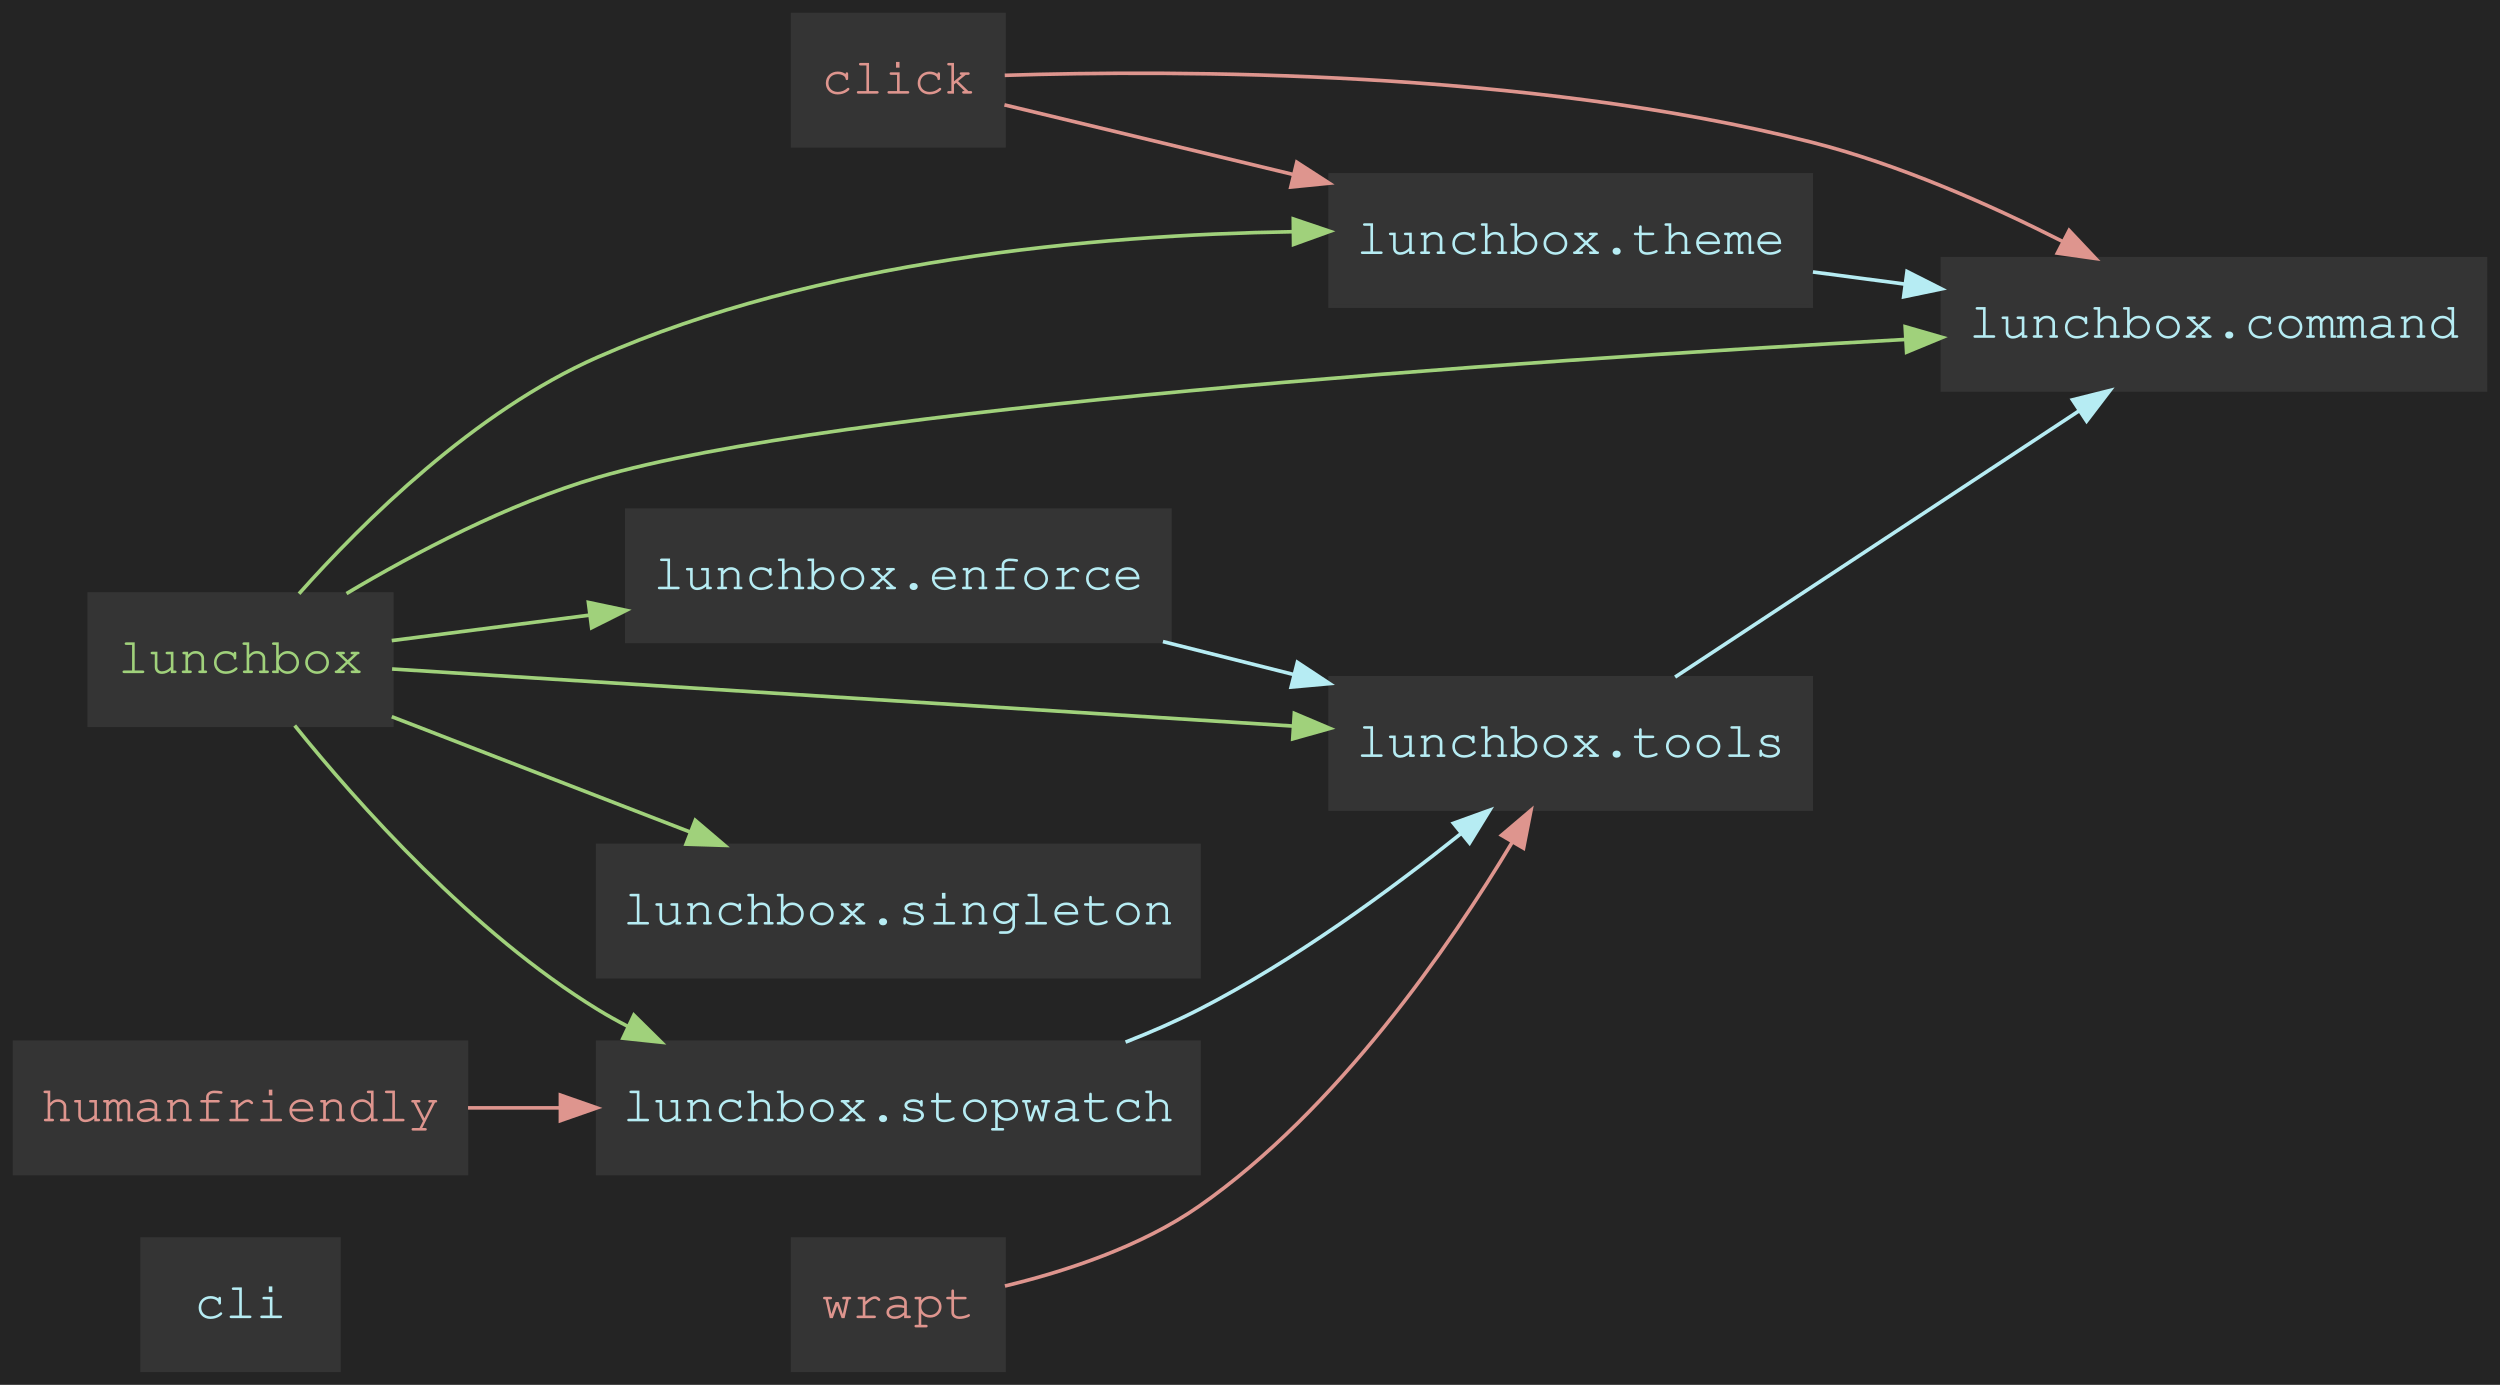
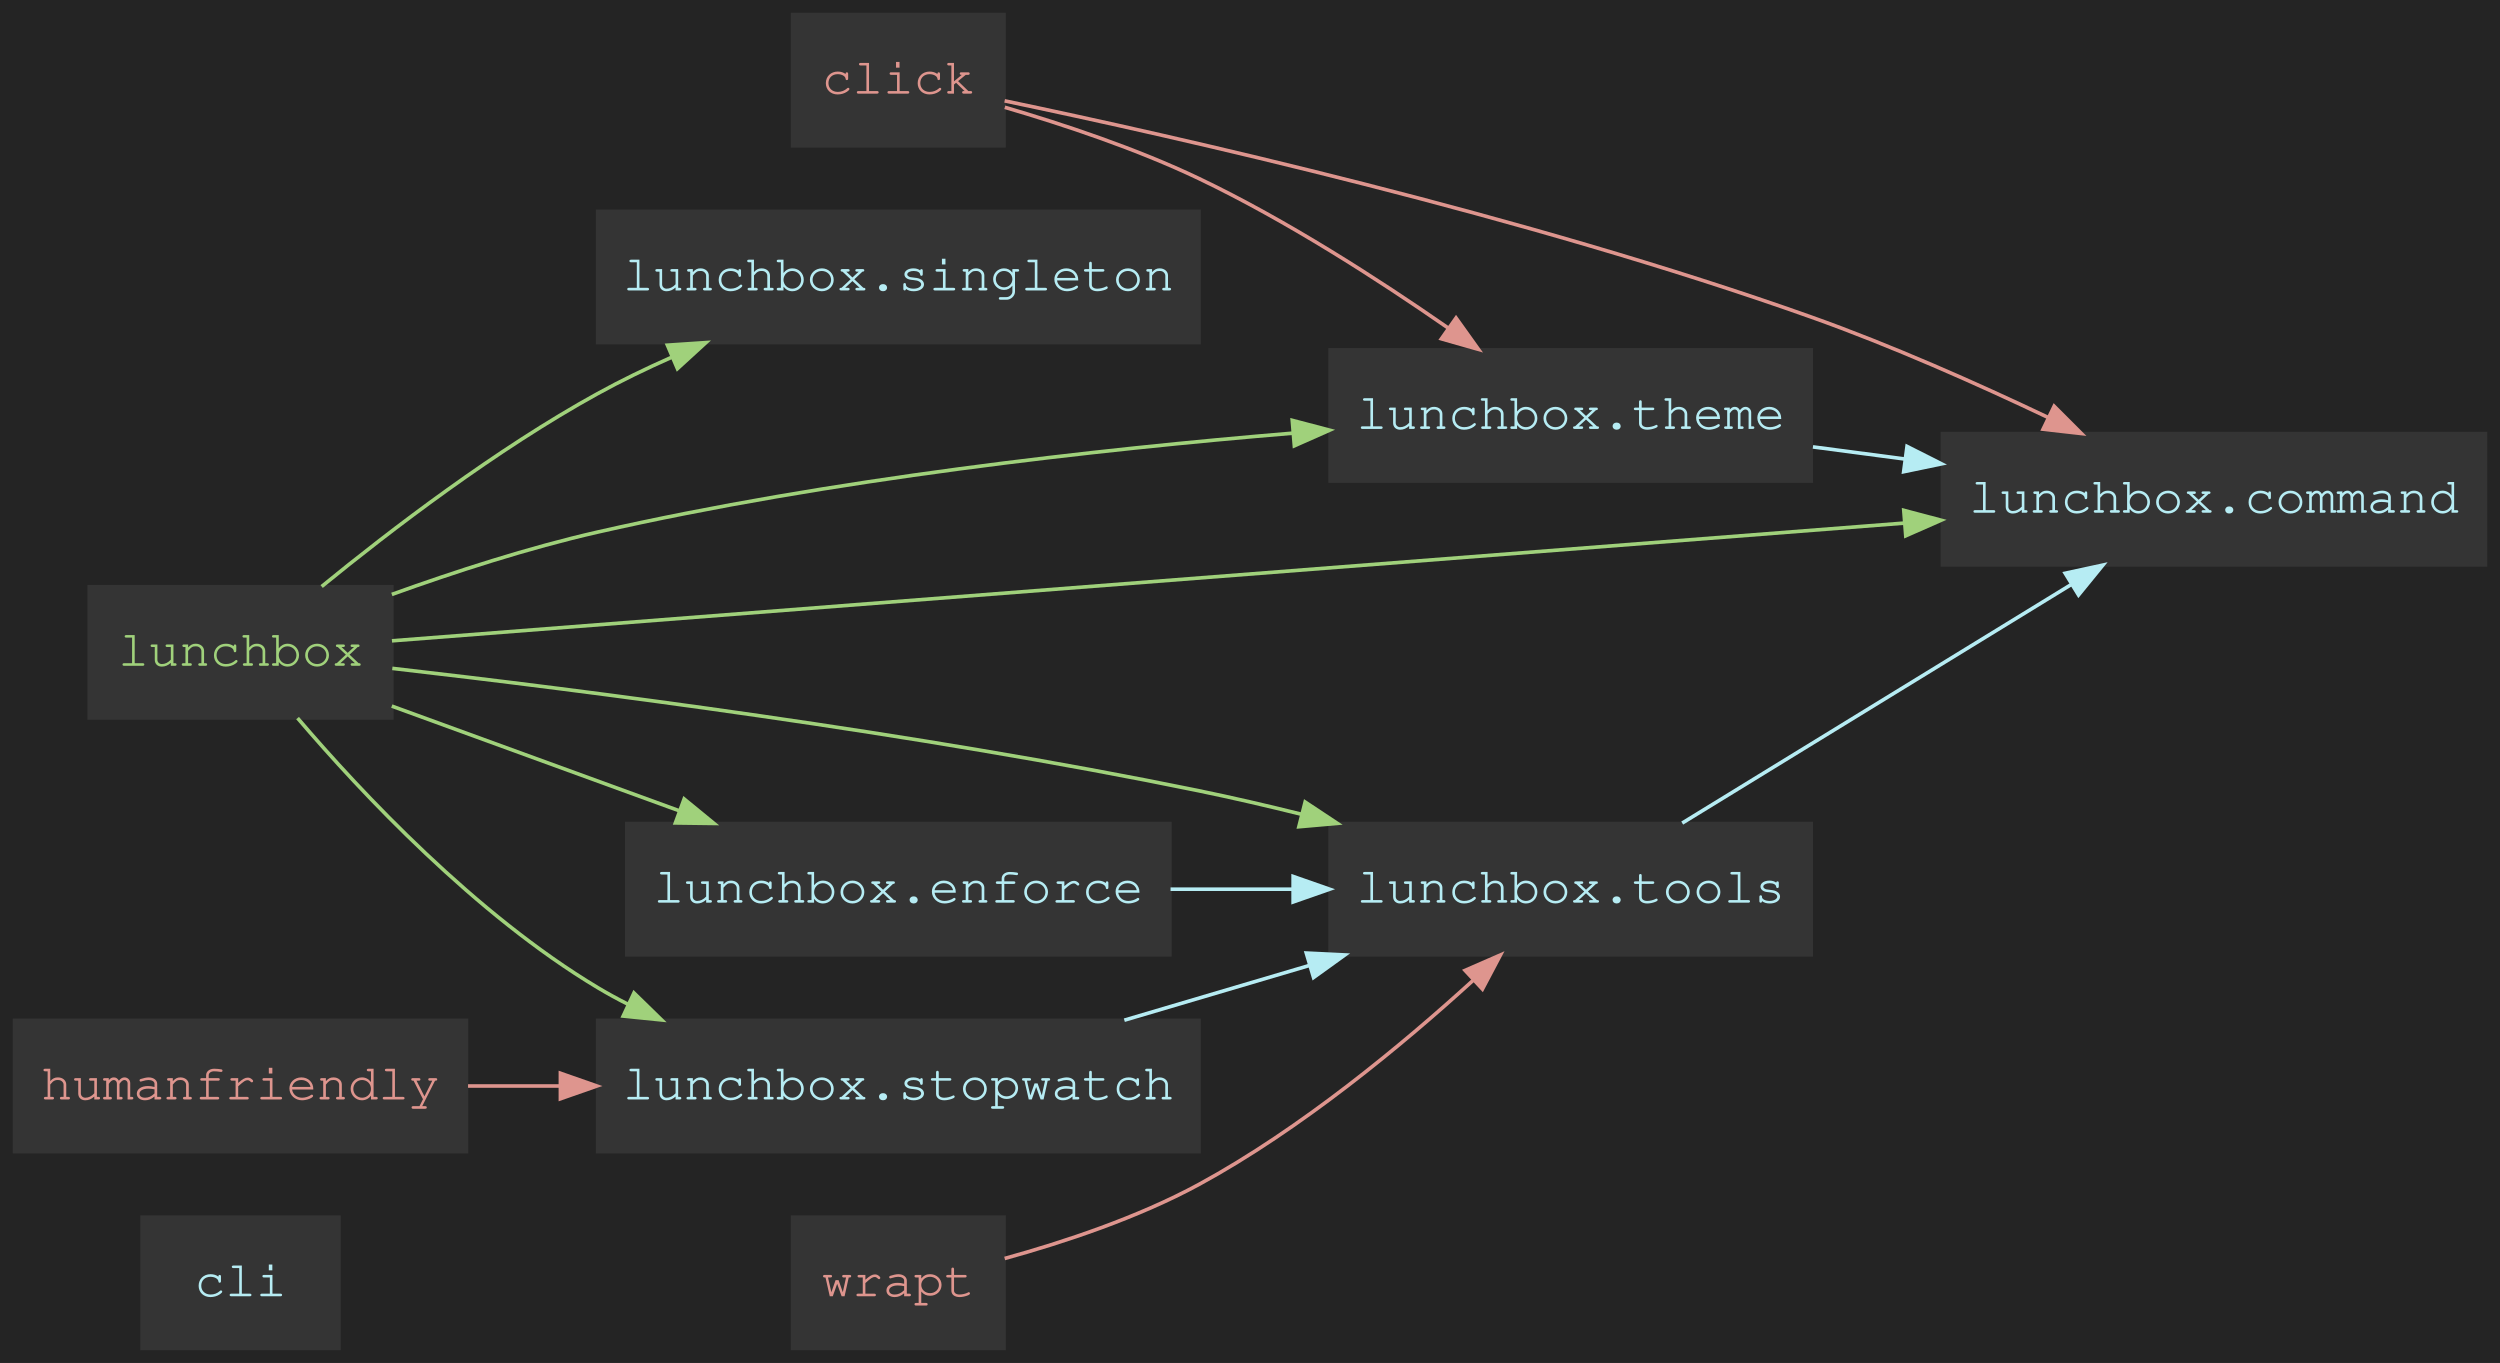
- <svg xmlns="http://www.w3.org/2000/svg" width="686pt" height="380pt" viewBox="0.00 0.00 686.00 380.00">
-   <g id="graph0" class="graph" transform="scale(1 1) rotate(0) translate(4 376)">
-     <polygon fill="#242424" stroke="transparent" points="-4,4 -4,-376 682,-376 682,4 -4,4" />
+ <svg xmlns="http://www.w3.org/2000/svg" width="686pt" height="374pt" viewBox="0.00 0.00 686.00 374.00">
+   <g id="graph0" class="graph" transform="scale(1 1) rotate(0) translate(4 370)">
+     <polygon fill="#242424" stroke="transparent" points="-4,4 -4,-370 682,-370 682,4 -4,4" />
    <g id="node1" class="node">
      <polygon fill="#343434" stroke="#343434" points="89,-36 35,-36 35,0 89,0 89,-36" />
      <text text-anchor="middle" x="62" y="-14.3" font-family="Courier,monospace" font-size="14.00" fill="#b6ecf3">cli</text>
    </g>
    <g id="node2" class="node">
-       <polygon fill="#343434" stroke="#343434" points="678,-305 529,-305 529,-269 678,-269 678,-305" />
-       <text text-anchor="middle" x="603.5" y="-283.3" font-family="Courier,monospace" font-size="14.00" fill="#b6ecf3">lunchbox.command</text>
+       <polygon fill="#343434" stroke="#343434" points="678,-251 529,-251 529,-215 678,-215 678,-251" />
+       <text text-anchor="middle" x="603.5" y="-229.3" font-family="Courier,monospace" font-size="14.00" fill="#b6ecf3">lunchbox.command</text>
    </g>
    <g id="node3" class="node">
-       <polygon fill="#343434" stroke="#343434" points="317,-236 168,-236 168,-200 317,-200 317,-236" />
-       <text text-anchor="middle" x="242.5" y="-214.3" font-family="Courier,monospace" font-size="14.00" fill="#b6ecf3">lunchbox.enforce</text>
+       <polygon fill="#343434" stroke="#343434" points="317,-144 168,-144 168,-108 317,-108 317,-144" />
+       <text text-anchor="middle" x="242.5" y="-122.3" font-family="Courier,monospace" font-size="14.00" fill="#b6ecf3">lunchbox.enforce</text>
    </g>
    <g id="node7" class="node">
-       <polygon fill="#343434" stroke="#343434" points="493,-190 361,-190 361,-154 493,-154 493,-190" />
-       <text text-anchor="middle" x="427" y="-168.3" font-family="Courier,monospace" font-size="14.00" fill="#b6ecf3">lunchbox.tools</text>
+       <polygon fill="#343434" stroke="#343434" points="493,-144 361,-144 361,-108 493,-108 493,-144" />
+       <text text-anchor="middle" x="427" y="-122.3" font-family="Courier,monospace" font-size="14.00" fill="#b6ecf3">lunchbox.tools</text>
    </g>
    <g id="edge1" class="edge">
-       <path fill="none" stroke="#b6ecf3" d="M315.11,-199.95C326.89,-196.98 339.12,-193.9 350.99,-190.91" />
-       <polygon fill="#b6ecf3" stroke="#b6ecf3" points="352,-194.26 360.84,-188.42 350.29,-187.47 352,-194.26" />
+       <path fill="none" stroke="#b6ecf3" d="M317.2,-126C328.26,-126 339.68,-126 350.77,-126" />
+       <polygon fill="#b6ecf3" stroke="#b6ecf3" points="350.84,-129.5 360.84,-126 350.84,-122.5 350.84,-129.5" />
    </g>
    <g id="node4" class="node">
-       <polygon fill="#343434" stroke="#343434" points="325,-144 160,-144 160,-108 325,-108 325,-144" />
-       <text text-anchor="middle" x="242.5" y="-122.3" font-family="Courier,monospace" font-size="14.00" fill="#b6ecf3">lunchbox.singleton</text>
+       <polygon fill="#343434" stroke="#343434" points="325,-312 160,-312 160,-276 325,-276 325,-312" />
+       <text text-anchor="middle" x="242.5" y="-290.3" font-family="Courier,monospace" font-size="14.00" fill="#b6ecf3">lunchbox.singleton</text>
    </g>
    <g id="node5" class="node">
      <polygon fill="#343434" stroke="#343434" points="325,-90 160,-90 160,-54 325,-54 325,-90" />
      <text text-anchor="middle" x="242.5" y="-68.3" font-family="Courier,monospace" font-size="14.00" fill="#b6ecf3">lunchbox.stopwatch</text>
    </g>
    <g id="edge2" class="edge">
-       <path fill="none" stroke="#b6ecf3" d="M304.86,-90.05C311.78,-92.76 318.63,-95.74 325,-99 350.95,-112.28 377.57,-131.8 396.96,-147.32" />
-       <polygon fill="#b6ecf3" stroke="#b6ecf3" points="394.83,-150.1 404.8,-153.7 399.25,-144.67 394.83,-150.1" />
+       <path fill="none" stroke="#b6ecf3" d="M304.52,-90.06C320.81,-94.87 338.54,-100.12 355.3,-105.08" />
+       <polygon fill="#b6ecf3" stroke="#b6ecf3" points="354.45,-108.48 365.03,-107.96 356.44,-101.77 354.45,-108.48" />
    </g>
    <g id="node6" class="node">
-       <polygon fill="#343434" stroke="#343434" points="493,-328 361,-328 361,-292 493,-292 493,-328" />
-       <text text-anchor="middle" x="427" y="-306.3" font-family="Courier,monospace" font-size="14.00" fill="#b6ecf3">lunchbox.theme</text>
+       <polygon fill="#343434" stroke="#343434" points="493,-274 361,-274 361,-238 493,-238 493,-274" />
+       <text text-anchor="middle" x="427" y="-252.3" font-family="Courier,monospace" font-size="14.00" fill="#b6ecf3">lunchbox.theme</text>
    </g>
    <g id="edge3" class="edge">
-       <path fill="none" stroke="#b6ecf3" d="M493.47,-301.37C501.75,-300.28 510.3,-299.15 518.8,-298.03" />
-       <polygon fill="#b6ecf3" stroke="#b6ecf3" points="519.29,-301.5 528.75,-296.72 518.37,-294.56 519.29,-301.5" />
+       <path fill="none" stroke="#b6ecf3" d="M493.47,-247.37C501.75,-246.28 510.3,-245.15 518.8,-244.03" />
+       <polygon fill="#b6ecf3" stroke="#b6ecf3" points="519.29,-247.5 528.75,-242.72 518.37,-240.56 519.29,-247.5" />
    </g>
    <g id="edge4" class="edge">
-       <path fill="none" stroke="#b6ecf3" d="M455.65,-190.22C485.64,-209.99 533.64,-241.62 566.54,-263.3" />
-       <polygon fill="#b6ecf3" stroke="#b6ecf3" points="564.7,-266.28 574.98,-268.86 568.56,-260.44 564.7,-266.28" />
+       <path fill="none" stroke="#b6ecf3" d="M457.6,-144.15C487.02,-162.19 532.27,-189.94 564.37,-209.62" />
+       <polygon fill="#b6ecf3" stroke="#b6ecf3" points="562.69,-212.7 573.04,-214.94 566.35,-206.73 562.69,-212.7" />
    </g>
    <g id="node8" class="node">
-       <polygon fill="#343434" stroke="#343434" points="124,-90 0,-90 0,-54 124,-54 124,-90" />
-       <text text-anchor="middle" x="62" y="-68.3" font-family="Courier,monospace" font-size="14.00" fill="#de958e">humanfriendly</text>
+       <polygon fill="#343434" stroke="#343434" points="271.5,-366 213.5,-366 213.5,-330 271.5,-330 271.5,-366" />
+       <text text-anchor="middle" x="242.5" y="-344.3" font-family="Courier,monospace" font-size="14.00" fill="#de958e">click</text>
    </g>
    <g id="edge5" class="edge">
-       <path fill="none" stroke="#de958e" d="M124.43,-72C132.62,-72 141.16,-72 149.73,-72" />
-       <polygon fill="#de958e" stroke="#de958e" points="149.78,-75.5 159.78,-72 149.78,-68.5 149.78,-75.5" />
+       <path fill="none" stroke="#de958e" d="M271.67,-342.33C318.39,-332.57 414.55,-310.89 493,-283 514.93,-275.2 538.5,-264.73 558.14,-255.38" />
+       <polygon fill="#de958e" stroke="#de958e" points="559.66,-258.53 567.15,-251.04 556.62,-252.23 559.66,-258.53" />
+     </g>
+     <g id="edge6" class="edge">
+       <path fill="none" stroke="#de958e" d="M271.72,-340.56C287.73,-335.87 307.92,-329.16 325,-321 348.98,-309.54 374.12,-293.37 393.32,-280.03" />
+       <polygon fill="#de958e" stroke="#de958e" points="395.54,-282.75 401.7,-274.13 391.51,-277.03 395.54,-282.75" />
    </g>
    <g id="node9" class="node">
-       <polygon fill="#343434" stroke="#343434" points="103.5,-213 20.5,-213 20.5,-177 103.5,-177 103.5,-213" />
-       <text text-anchor="middle" x="62" y="-191.3" font-family="Courier,monospace" font-size="14.00" fill="#a0d17b">lunchbox</text>
-     </g>
-     <g id="edge6" class="edge">
-       <path fill="none" stroke="#a0d17b" d="M91.08,-213.13C109.82,-224.29 135.46,-237.8 160,-245 225.17,-264.11 409.89,-276.8 518.97,-282.86" />
-       <polygon fill="#a0d17b" stroke="#a0d17b" points="518.78,-286.35 528.96,-283.41 519.17,-279.36 518.78,-286.35" />
+       <polygon fill="#343434" stroke="#343434" points="103.5,-209 20.5,-209 20.5,-173 103.5,-173 103.5,-209" />
+       <text text-anchor="middle" x="62" y="-187.3" font-family="Courier,monospace" font-size="14.00" fill="#a0d17b">lunchbox</text>
    </g>
    <g id="edge7" class="edge">
-       <path fill="none" stroke="#a0d17b" d="M103.5,-200.22C119.63,-202.3 138.83,-204.77 157.7,-207.2" />
-       <polygon fill="#a0d17b" stroke="#a0d17b" points="157.46,-210.7 167.82,-208.51 158.35,-203.76 157.46,-210.7" />
+       <path fill="none" stroke="#a0d17b" d="M103.55,-194.16C191.41,-201 400.91,-217.31 518.59,-226.47" />
+       <polygon fill="#a0d17b" stroke="#a0d17b" points="518.4,-229.96 528.64,-227.25 518.94,-222.98 518.4,-229.96" />
    </g>
    <g id="edge8" class="edge">
-       <path fill="none" stroke="#a0d17b" d="M103.5,-179.34C127.69,-169.99 158.76,-157.98 185.3,-147.72" />
-       <polygon fill="#a0d17b" stroke="#a0d17b" points="186.78,-150.9 194.85,-144.03 184.26,-144.37 186.78,-150.9" />
+       <path fill="none" stroke="#a0d17b" d="M103.5,-176.25C126.76,-167.78 156.39,-156.99 182.23,-147.58" />
+       <polygon fill="#a0d17b" stroke="#a0d17b" points="183.73,-150.76 191.92,-144.05 181.33,-144.19 183.73,-150.76" />
    </g>
    <g id="edge9" class="edge">
-       <path fill="none" stroke="#a0d17b" d="M76.86,-176.91C94.15,-155.48 125.66,-120.06 160,-99 162.65,-97.38 165.4,-95.84 168.23,-94.38" />
-       <polygon fill="#a0d17b" stroke="#a0d17b" points="169.93,-97.45 177.47,-90.01 166.94,-91.12 169.93,-97.45" />
+       <path fill="none" stroke="#a0d17b" d="M84.26,-209.06C103.22,-224.55 132.21,-246.71 160,-262 166.41,-265.53 173.29,-268.86 180.24,-271.94" />
+       <polygon fill="#a0d17b" stroke="#a0d17b" points="179.14,-275.28 189.71,-275.99 181.89,-268.84 179.14,-275.28" />
    </g>
    <g id="edge10" class="edge">
-       <path fill="none" stroke="#a0d17b" d="M78.05,-213.08C95.53,-232.7 126.31,-263.21 160,-278 220.54,-304.58 295.87,-311.51 350.89,-312.42" />
-       <polygon fill="#a0d17b" stroke="#a0d17b" points="350.88,-315.92 360.92,-312.52 350.95,-308.92 350.88,-315.92" />
+       <path fill="none" stroke="#a0d17b" d="M77.65,-172.96C95.22,-152.39 126.54,-119.03 160,-99 162.66,-97.41 165.43,-95.89 168.27,-94.46" />
+       <polygon fill="#a0d17b" stroke="#a0d17b" points="169.96,-97.53 177.55,-90.13 167,-91.19 169.96,-97.53" />
    </g>
    <g id="edge11" class="edge">
-       <path fill="none" stroke="#a0d17b" d="M103.58,-192.43C163.22,-188.65 275.56,-181.53 350.6,-176.78" />
-       <polygon fill="#a0d17b" stroke="#a0d17b" points="351.17,-180.25 360.93,-176.12 350.73,-173.26 351.17,-180.25" />
+       <path fill="none" stroke="#a0d17b" d="M103.52,-206.89C120.7,-213.08 141.09,-219.7 160,-224 223.48,-238.45 297.07,-246.67 350.73,-251.14" />
+       <polygon fill="#a0d17b" stroke="#a0d17b" points="350.6,-254.65 360.85,-251.96 351.17,-247.67 350.6,-254.65" />
+     </g>
+     <g id="edge12" class="edge">
+       <path fill="none" stroke="#a0d17b" d="M103.65,-186.6C155.38,-180.66 247.34,-168.96 325,-153 334.17,-151.12 343.75,-148.89 353.19,-146.55" />
+       <polygon fill="#a0d17b" stroke="#a0d17b" points="354.13,-149.92 362.96,-144.07 352.41,-143.14 354.13,-149.92" />
    </g>
    <g id="node10" class="node">
      <polygon fill="#343434" stroke="#343434" points="271.5,-36 213.5,-36 213.5,0 271.5,0 271.5,-36" />
      <text text-anchor="middle" x="242.5" y="-14.3" font-family="Courier,monospace" font-size="14.00" fill="#de958e">wrapt</text>
    </g>
-     <g id="edge12" class="edge">
-       <path fill="none" stroke="#de958e" d="M271.75,-23.12C288.34,-27.12 309.11,-33.91 325,-45 362.94,-71.48 393.76,-116.25 410.99,-144.95" />
-       <polygon fill="#de958e" stroke="#de958e" points="408.02,-146.8 416.1,-153.66 414.06,-143.26 408.02,-146.8" />
+     <g id="edge13" class="edge">
+       <path fill="none" stroke="#de958e" d="M271.68,-24.67C287.86,-29.14 308.24,-35.89 325,-45 352.94,-60.19 380.85,-83.34 400.23,-101" />
+       <polygon fill="#de958e" stroke="#de958e" points="398.02,-103.72 407.73,-107.96 402.78,-98.59 398.02,-103.72" />
    </g>
    <g id="node11" class="node">
-       <polygon fill="#343434" stroke="#343434" points="271.5,-372 213.5,-372 213.5,-336 271.5,-336 271.5,-372" />
-       <text text-anchor="middle" x="242.5" y="-350.3" font-family="Courier,monospace" font-size="14.00" fill="#de958e">click</text>
-     </g>
-     <g id="edge13" class="edge">
-       <path fill="none" stroke="#de958e" d="M271.7,-355.33C318.48,-356.82 414.72,-356.84 493,-337 516.89,-330.95 542.01,-319.86 562.15,-309.66" />
-       <polygon fill="#de958e" stroke="#de958e" points="563.77,-312.76 571.04,-305.06 560.55,-306.55 563.77,-312.76" />
+       <polygon fill="#343434" stroke="#343434" points="124,-90 0,-90 0,-54 124,-54 124,-90" />
+       <text text-anchor="middle" x="62" y="-68.3" font-family="Courier,monospace" font-size="14.00" fill="#de958e">humanfriendly</text>
    </g>
    <g id="edge14" class="edge">
-       <path fill="none" stroke="#de958e" d="M271.62,-347.22C292.81,-342.11 322.93,-334.85 350.94,-328.1" />
-       <polygon fill="#de958e" stroke="#de958e" points="351.84,-331.48 360.74,-325.73 350.2,-324.68 351.84,-331.48" />
+       <path fill="none" stroke="#de958e" d="M124.43,-72C132.62,-72 141.16,-72 149.73,-72" />
+       <polygon fill="#de958e" stroke="#de958e" points="149.78,-75.5 159.78,-72 149.78,-68.5 149.78,-75.5" />
    </g>
  </g>
</svg>
